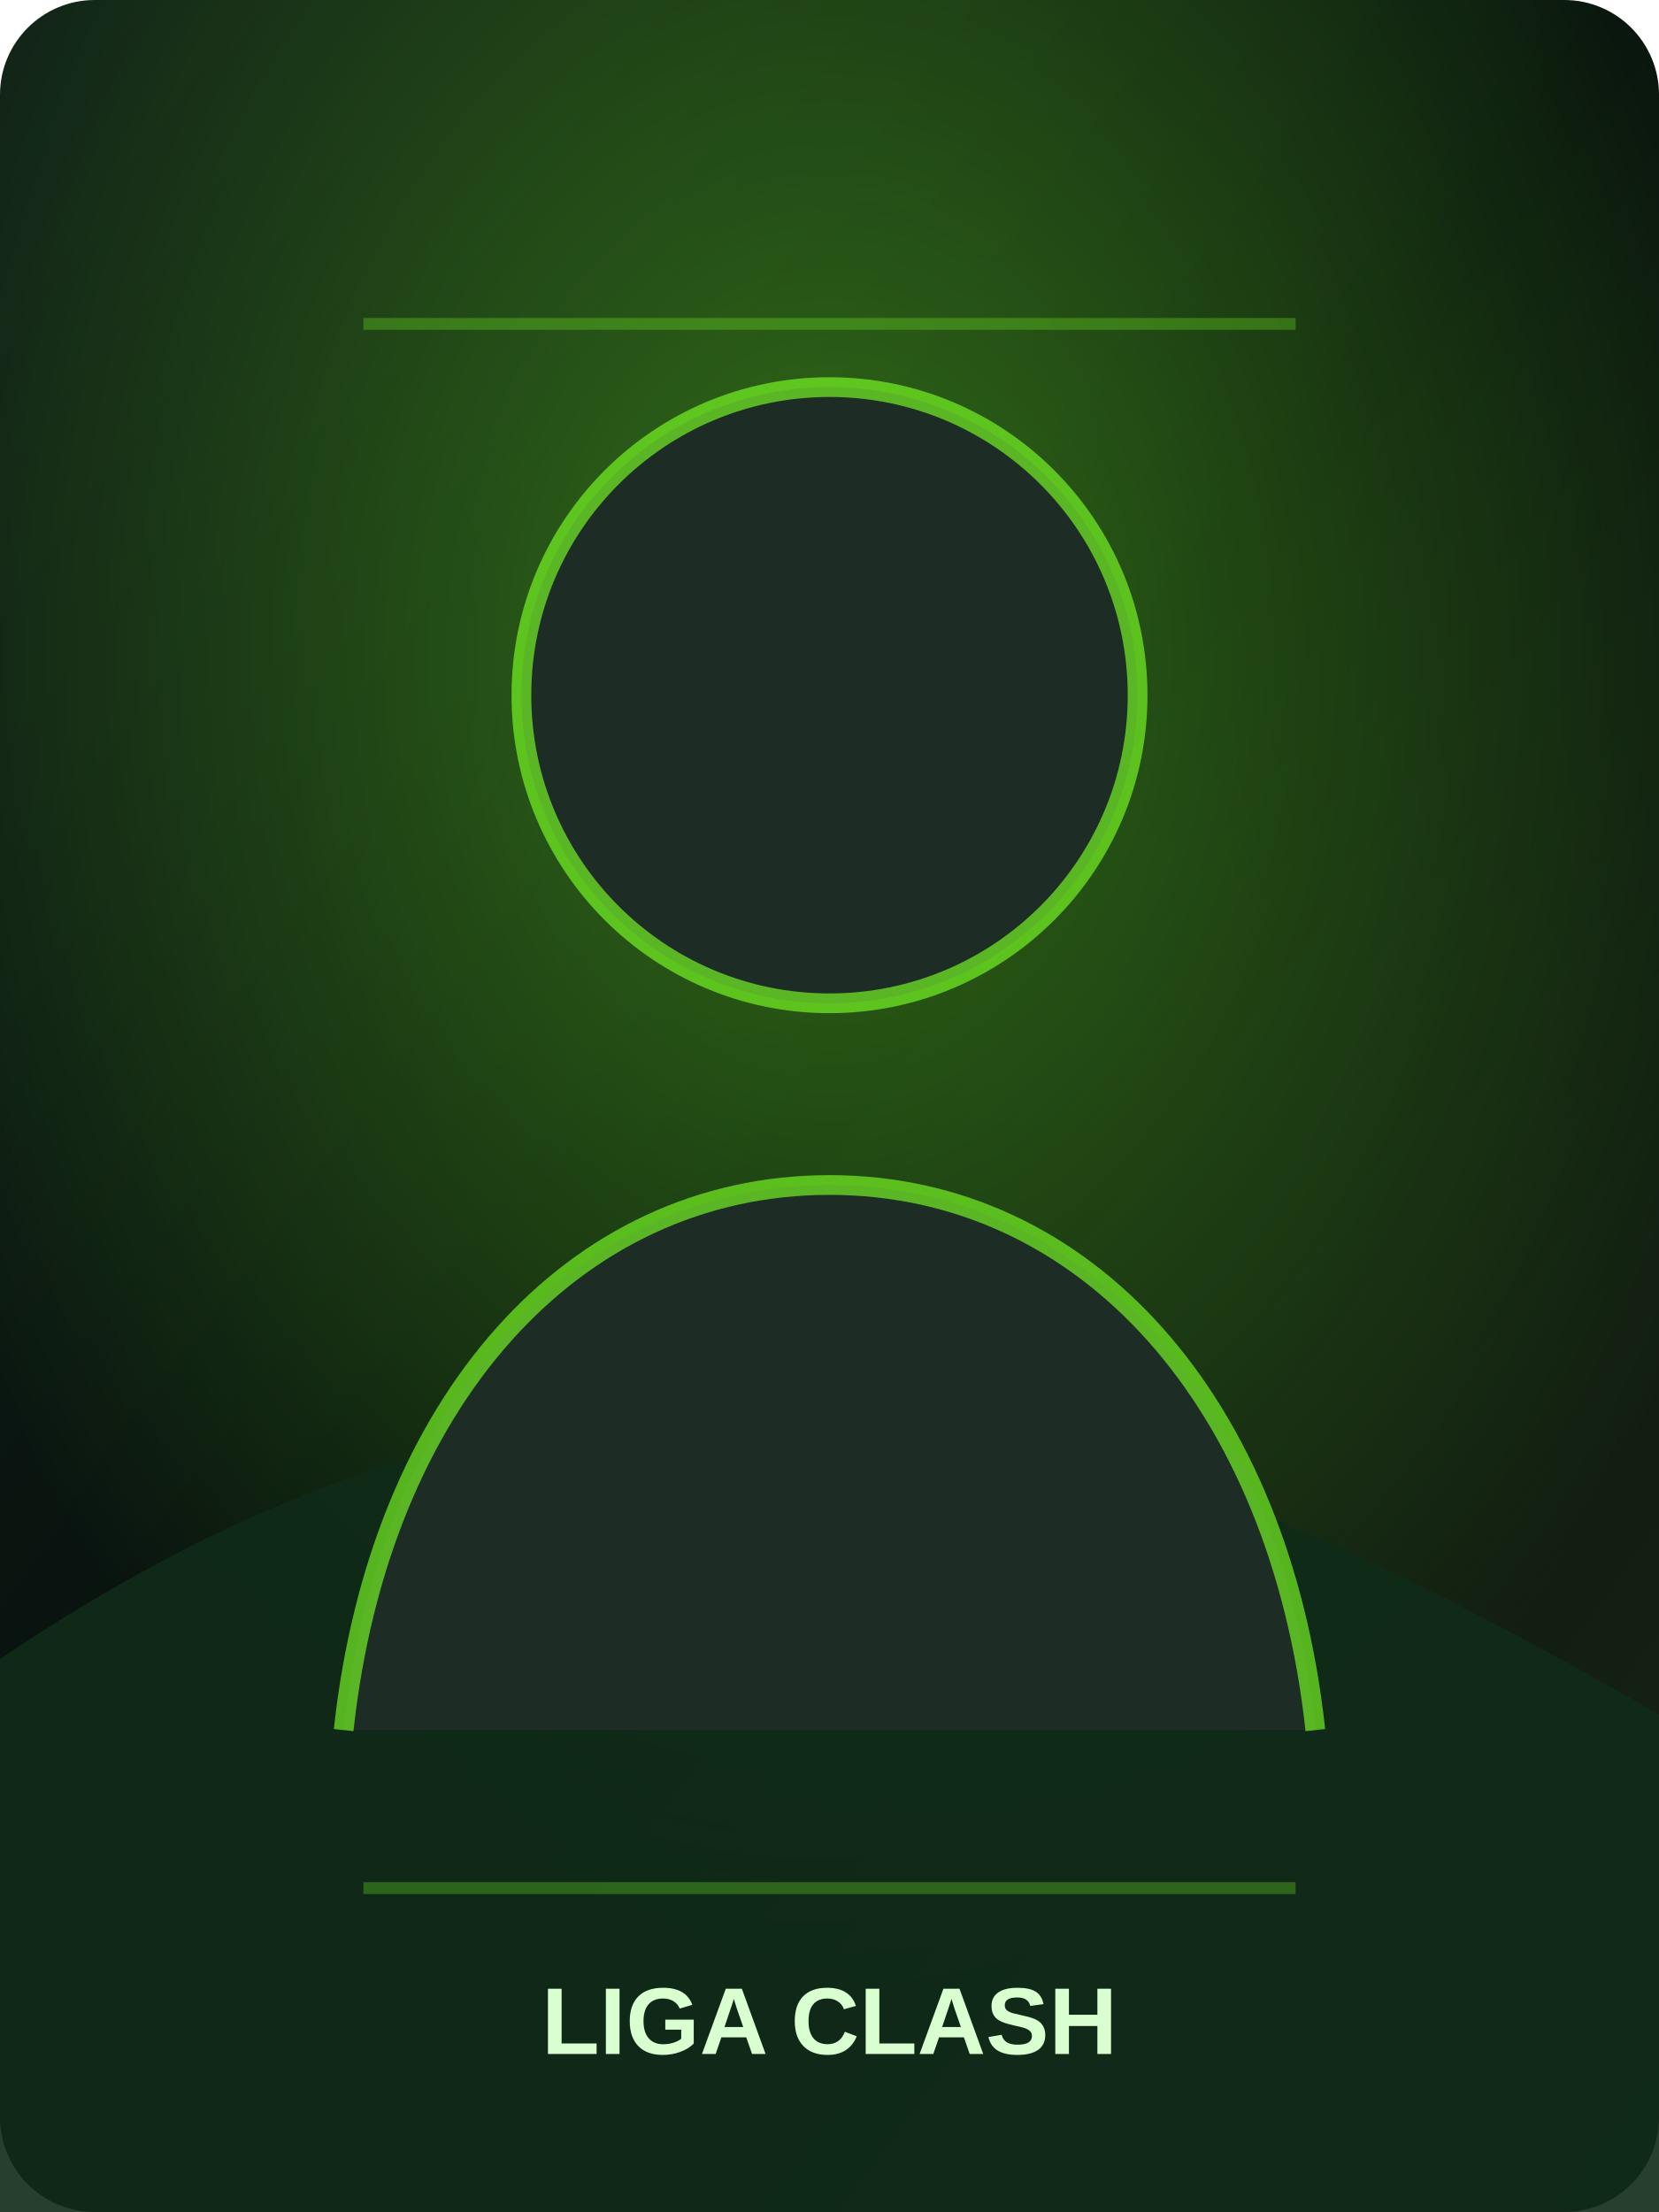
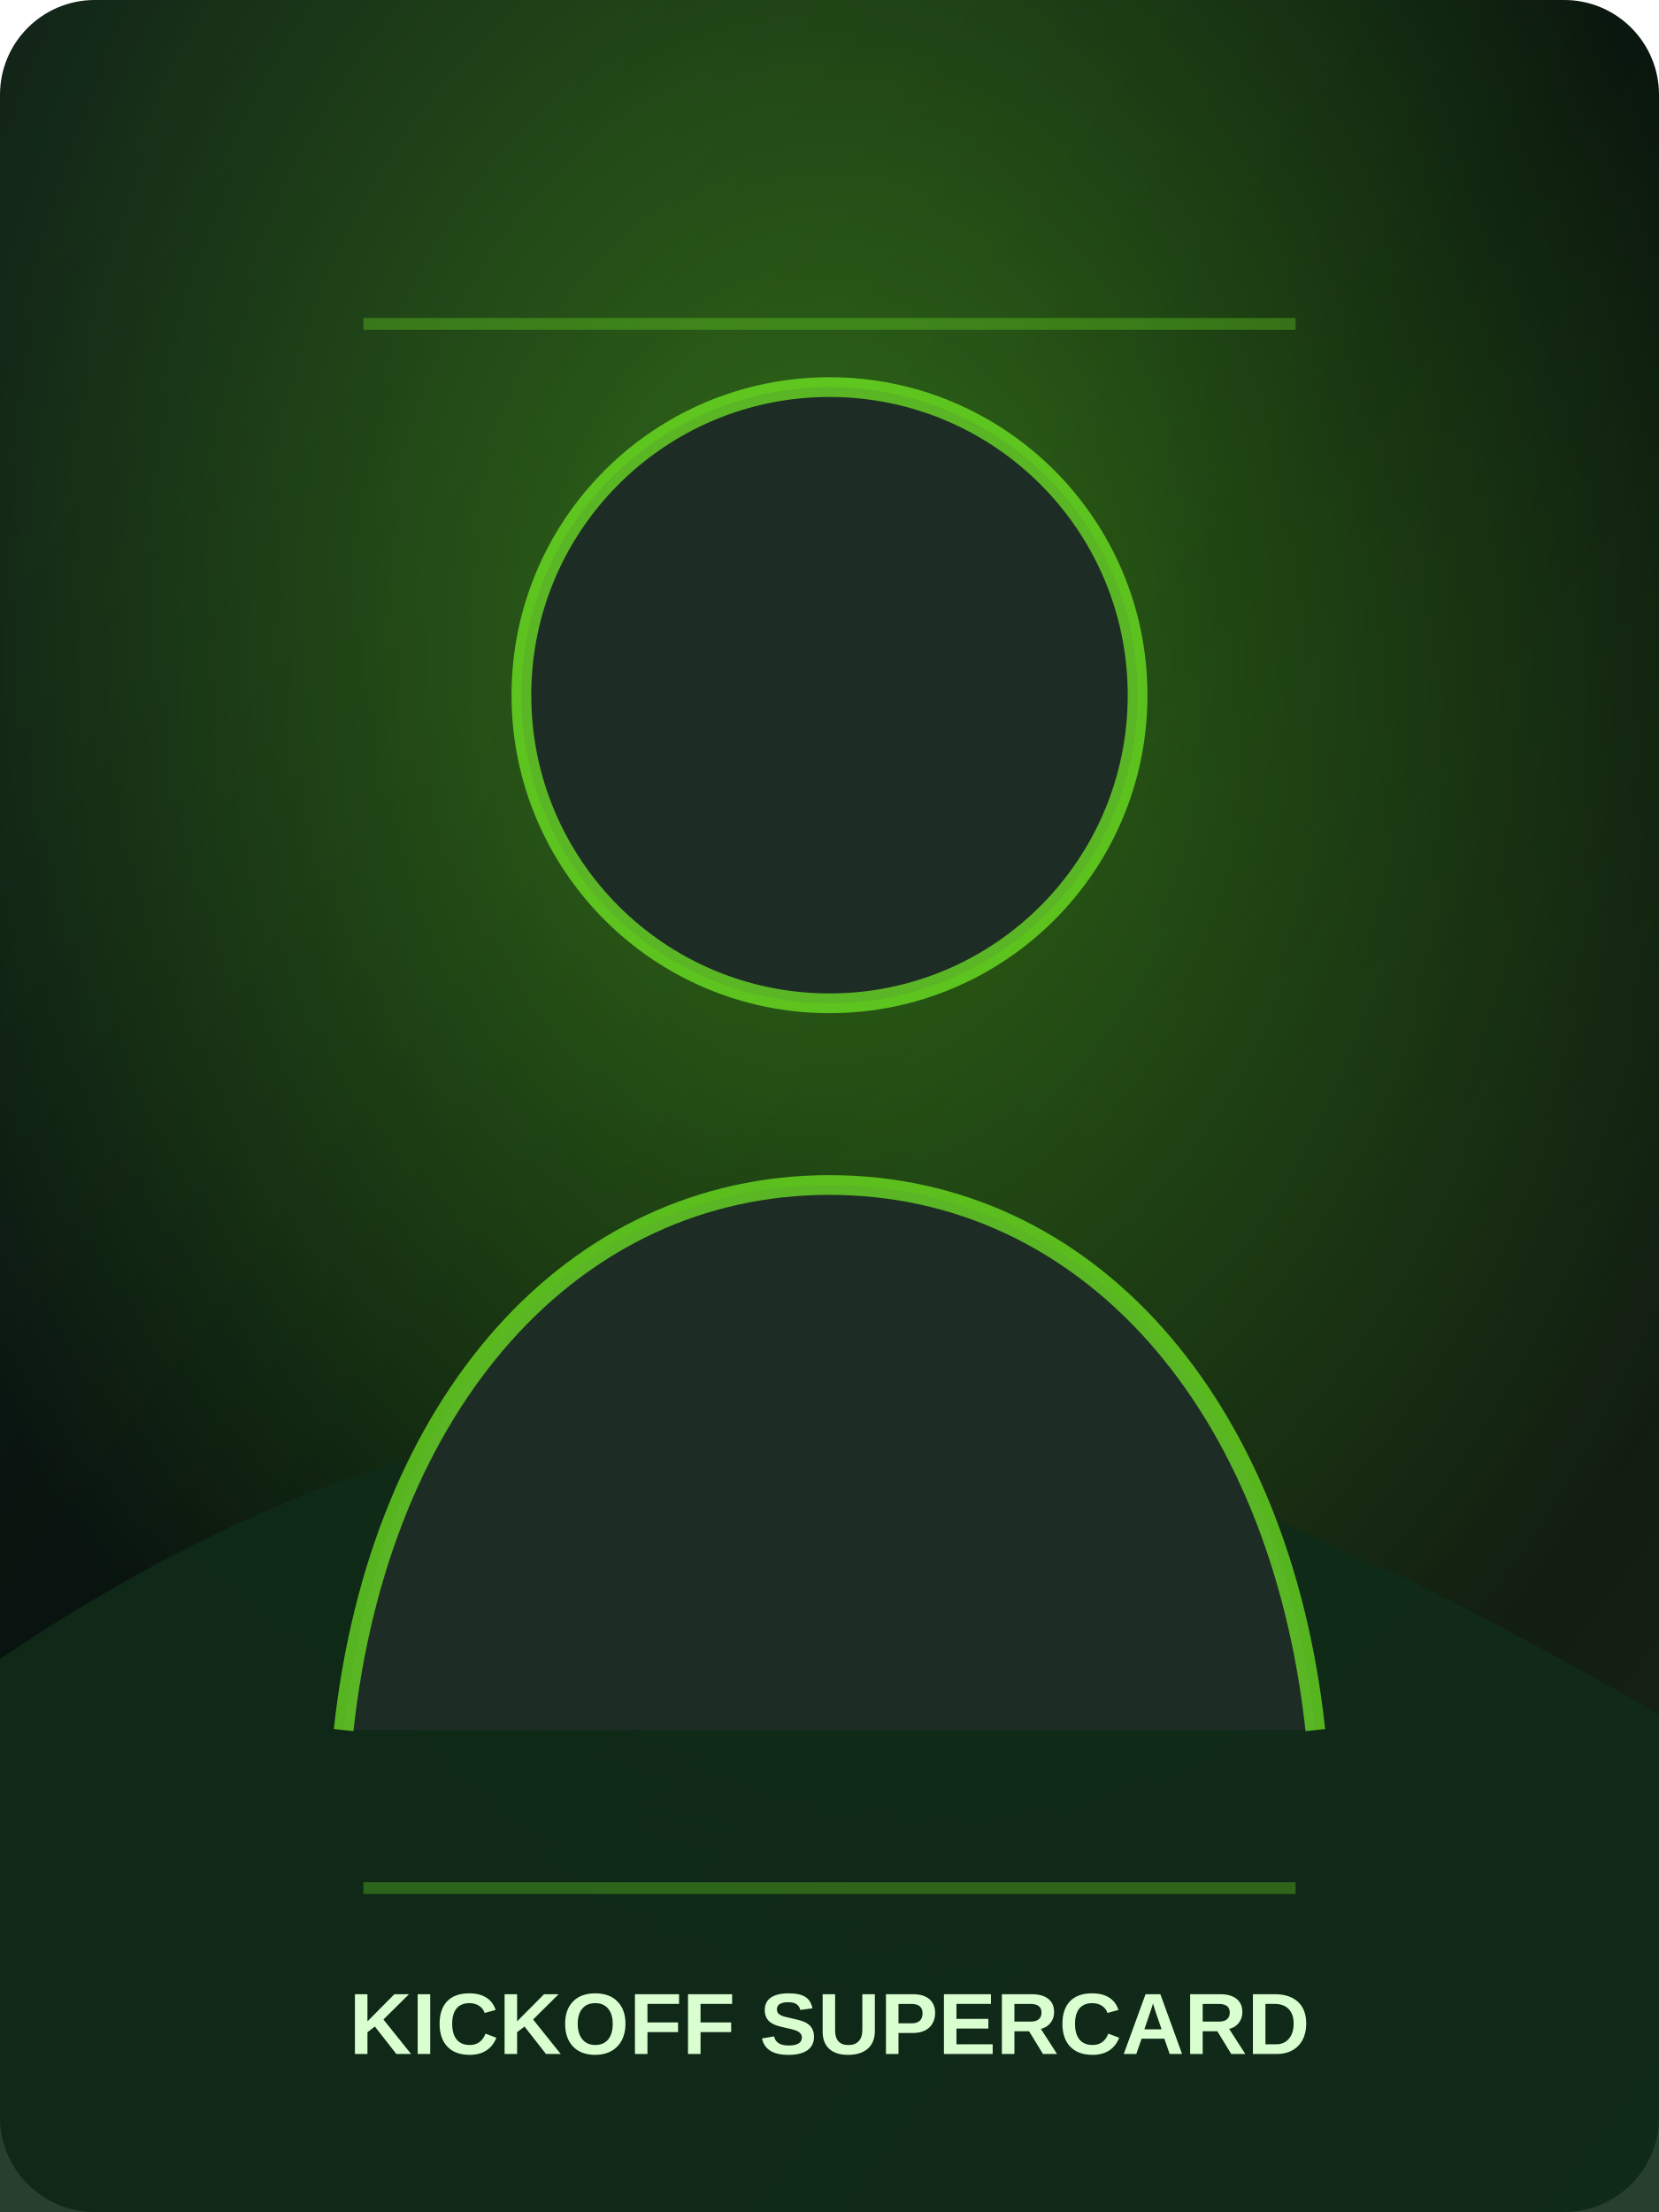
<svg xmlns="http://www.w3.org/2000/svg" viewBox="0 0 420 560" role="img" aria-labelledby="title desc">
  <defs>
    <linearGradient id="bg" x1="0" x2="1" y1="0" y2="1">
      <stop offset="0" stop-color="#102018" />
      <stop offset="0.5" stop-color="#07100d" />
      <stop offset="1" stop-color="#182514" />
    </linearGradient>
    <radialGradient id="glow" cx="50%" cy="30%" r="60%">
      <stop offset="0" stop-color="#75ff26" stop-opacity="0.38" />
      <stop offset="1" stop-color="#75ff26" stop-opacity="0" />
    </radialGradient>
  </defs>
  <rect width="420" height="560" rx="24" fill="url(#bg)" />
  <rect width="420" height="560" rx="24" fill="url(#glow)" />
  <path d="M0 420c62-42 125-64 190-64 79 0 148 31 230 78v126H0z" fill="#102a18" opacity="0.9" />
  <circle cx="210" cy="176" r="78" fill="#1d2d25" stroke="#7cff24" stroke-opacity="0.65" stroke-width="5" />
  <path d="M87 438c9-83 58-138 123-138s114 55 123 138" fill="#1d2d25" stroke="#7cff24" stroke-opacity="0.65" stroke-width="5" />
  <path d="M92 82h236M92 478h236" stroke="#7cff24" stroke-opacity="0.28" stroke-width="3" />
-   <text x="210" y="520" text-anchor="middle" fill="#d9ffd0" font-family="Arial, sans-serif" font-size="24" font-weight="700">LIGA CLASH</text>
+   <text x="210" y="520" text-anchor="middle" fill="#d9ffd0" font-family="Arial, sans-serif" font-size="22" font-weight="700">KICKOFF SUPERCARD</text>
</svg>
